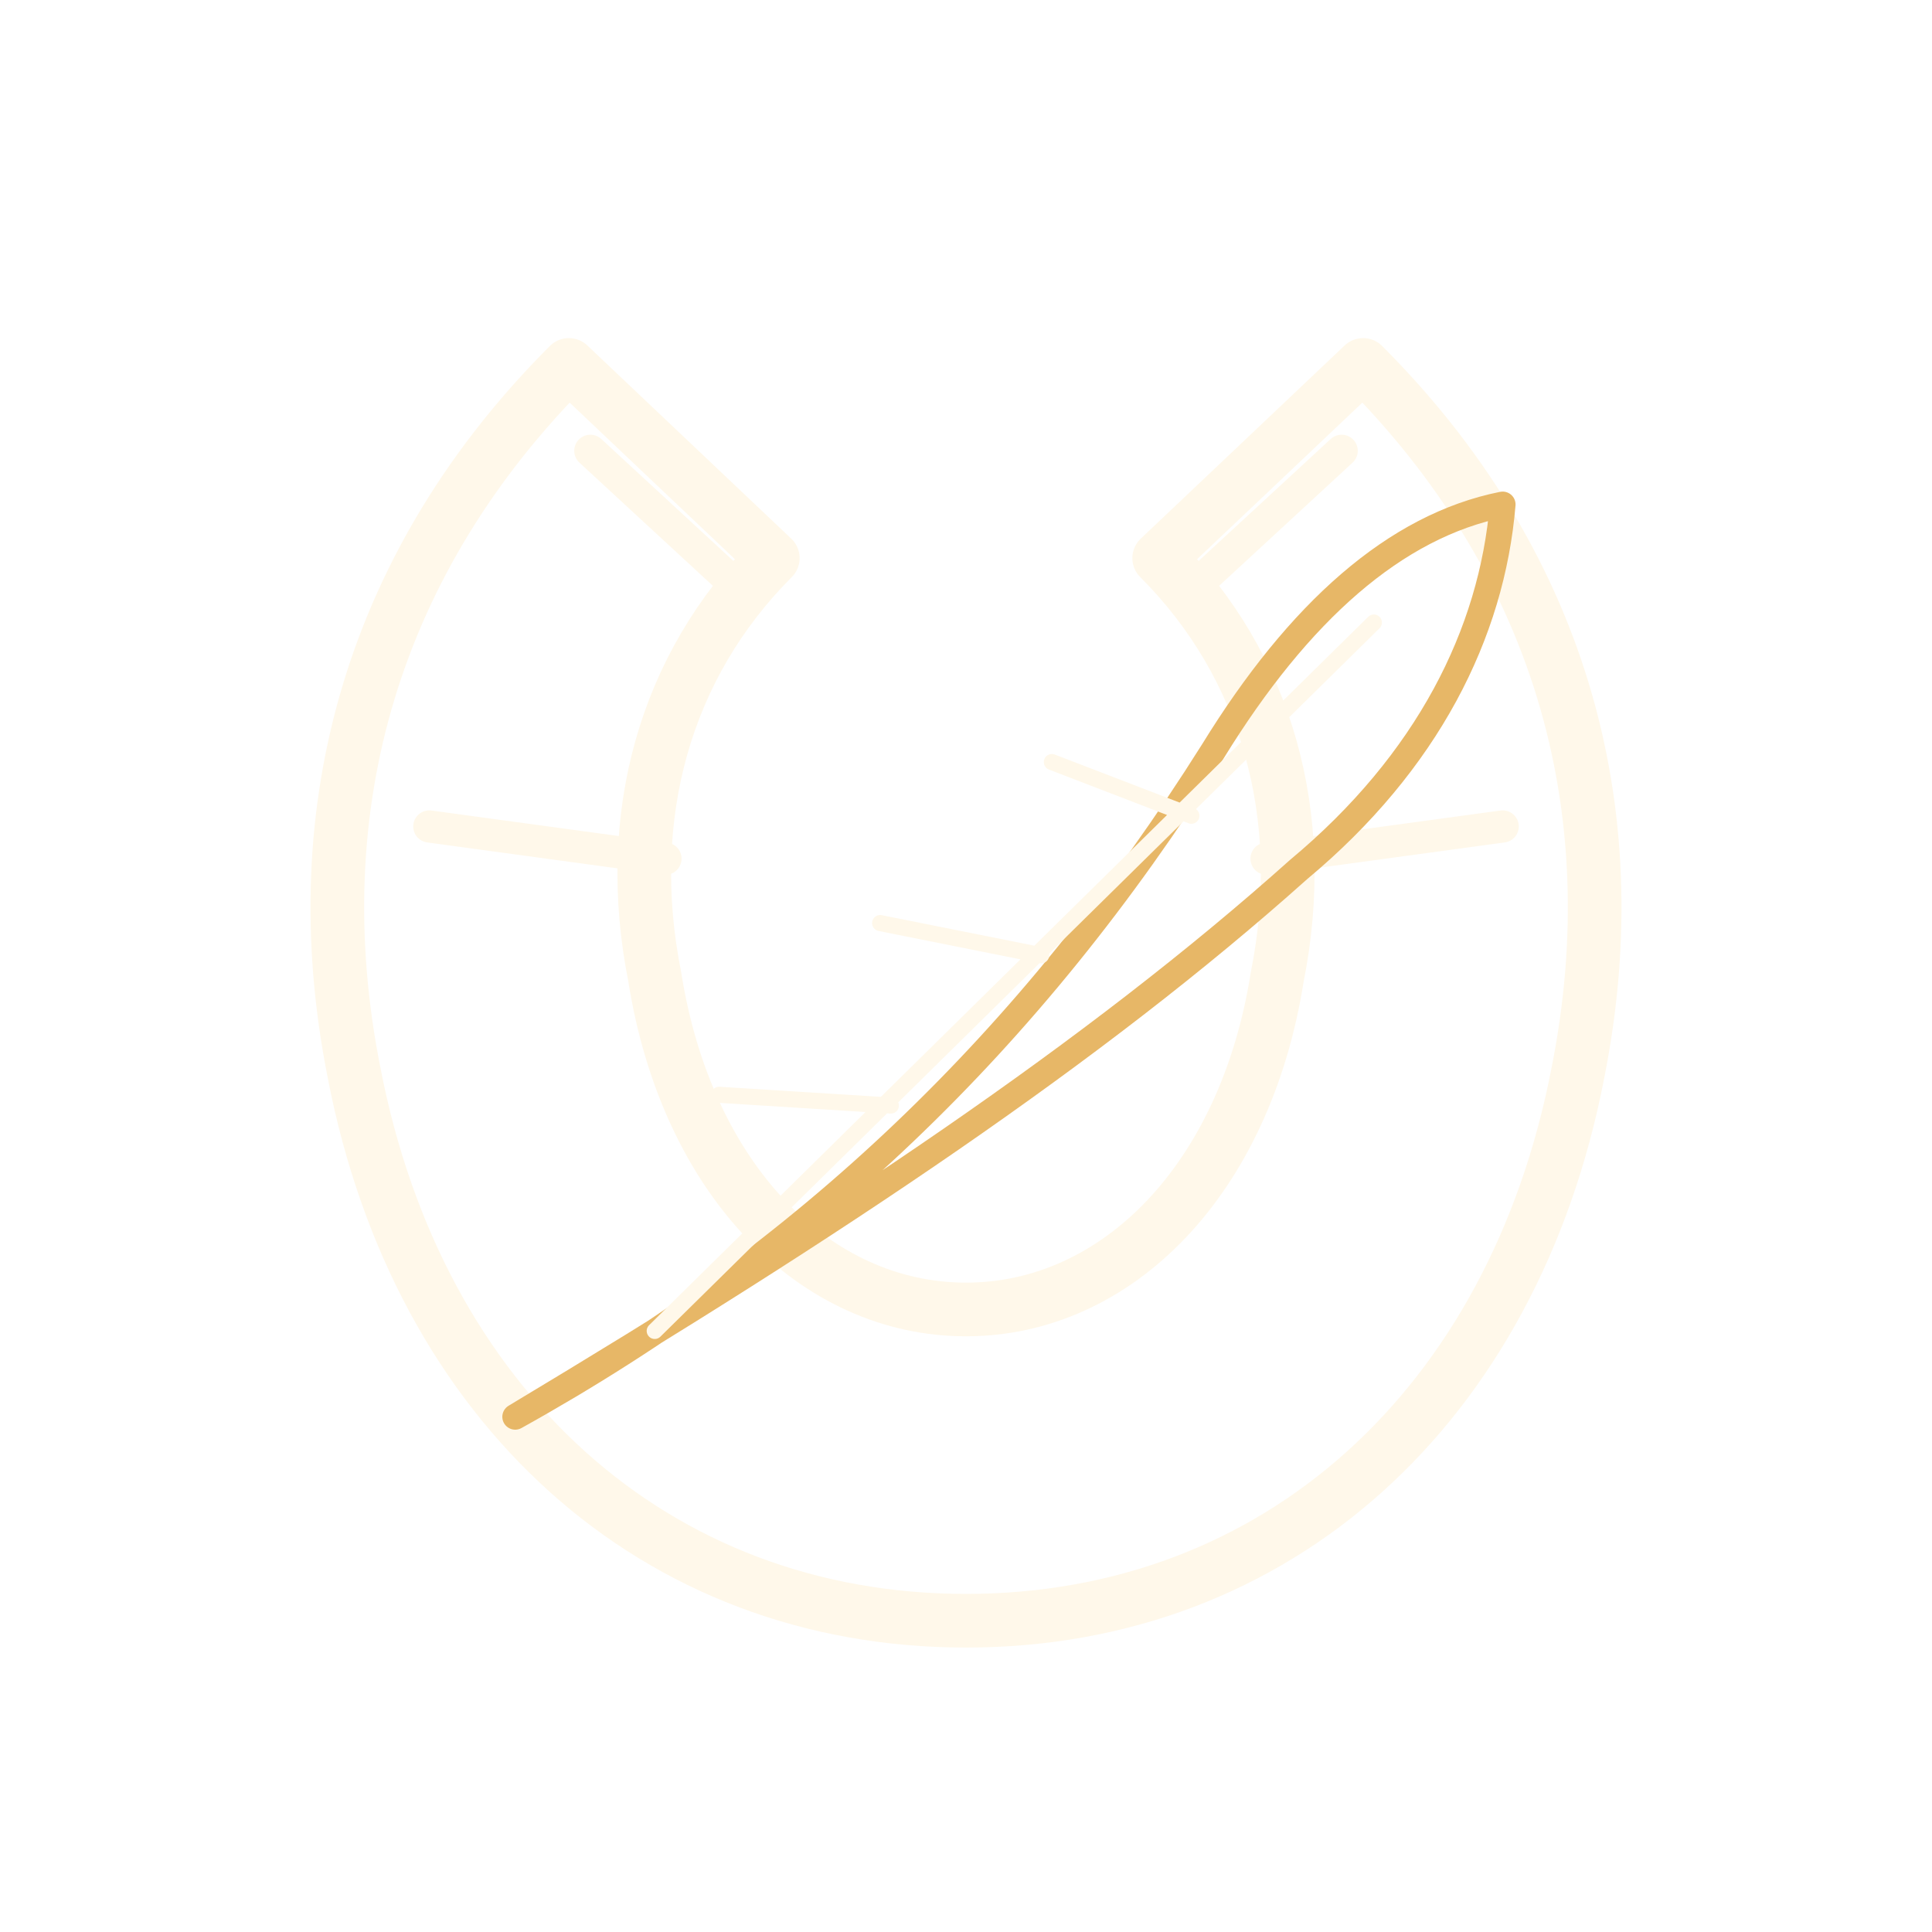
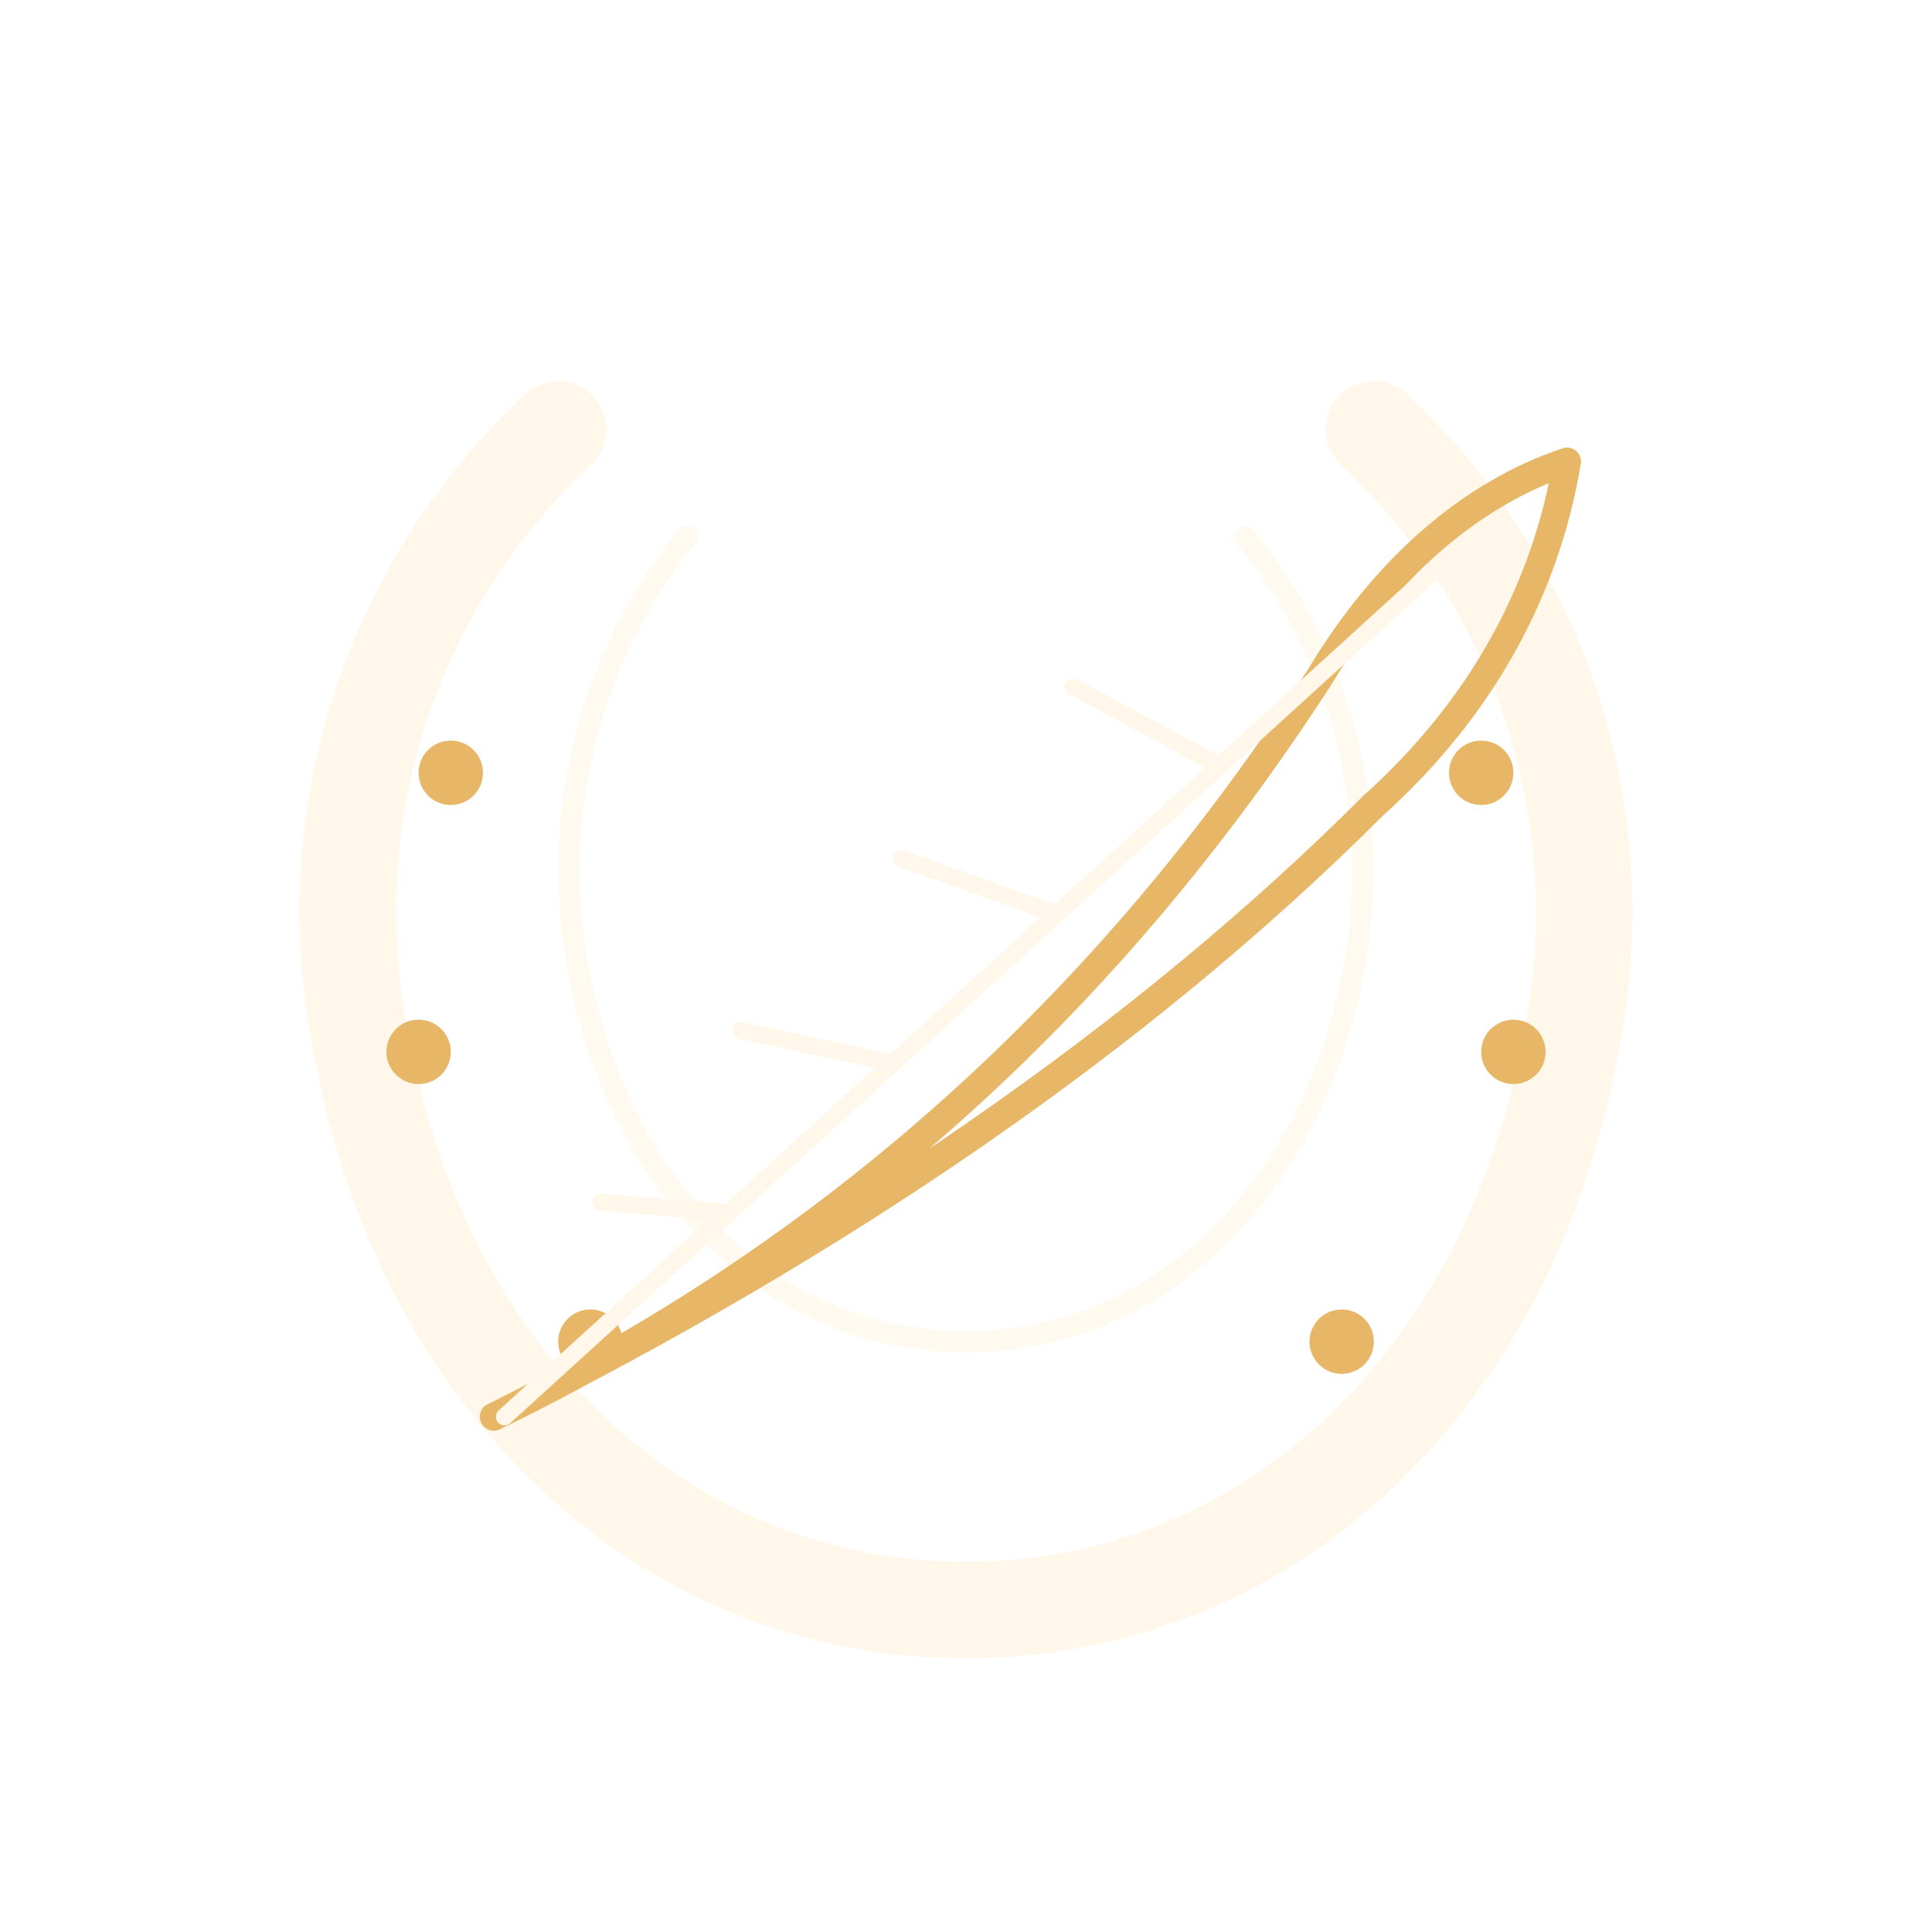
<svg xmlns="http://www.w3.org/2000/svg" viewBox="0 0 180 180" role="img" aria-labelledby="title desc">
-   <g fill="none" stroke="#fff8ea" stroke-linecap="round" stroke-linejoin="round">
-     <path d="M53 34c-18 18-25 41-20 66 6 31 28 51 57 51s51-20 57-51c5-25-2-48-20-66l-19 18c10 10 14 24 11 39-3 19-15 31-29 31S64 110 61 91c-3-15 1-29 11-39Z" stroke-width="5" />
-     <path d="M55 42 68 54M125 42l-13 12M40 77l22 3m78-3-22 3" stroke-width="3" />
-     <path d="M48 132c27-15 48-35 65-62 8-13 17-21 27-23-1 12-7 24-19 34-19 17-43 33-73 51Z" stroke="#e7b767" stroke-width="2.4" />
-     <path d="M61 124 128 58M83 103l-16-1m30-13-15-3m29-10-13-5" stroke-width="1.5" />
+   <g fill="none" stroke-linecap="round" stroke-linejoin="round">
+     <path d="M52 40C36 55 29 77 34 99c6 30 28 51 56 51s50-21 56-51c5-22-2-44-18-59" stroke="#fff8ea" stroke-width="9" />
+     <path d="M64 50c-9 11-13 26-10 41 4 20 18 34 36 34s32-14 36-34c3-15-1-30-10-41" stroke="#fff8ea" stroke-width="2" opacity=".75" />
+     <g fill="#e7b767" stroke="none">
+       <circle cx="42" cy="72" r="3" />
+       <circle cx="39" cy="98" r="3" />
+       <circle cx="55" cy="125" r="3" />
+       <circle cx="138" cy="72" r="3" />
+       <circle cx="141" cy="98" r="3" />
+       <circle cx="125" cy="125" r="3" />
+     </g>
+     <path d="M46 132c31-15 57-38 77-69 6-10 14-17 23-20-2 12-8 23-18 32-22 22-50 41-82 57Z" stroke="#e7b767" stroke-width="2.6" />
+     <path d="M47 132 136 51M68 113l-12-1m27-13-14-3m29-11-14-5m29-9-13-7" stroke="#fff8ea" stroke-width="1.6" />
  </g>
</svg>
